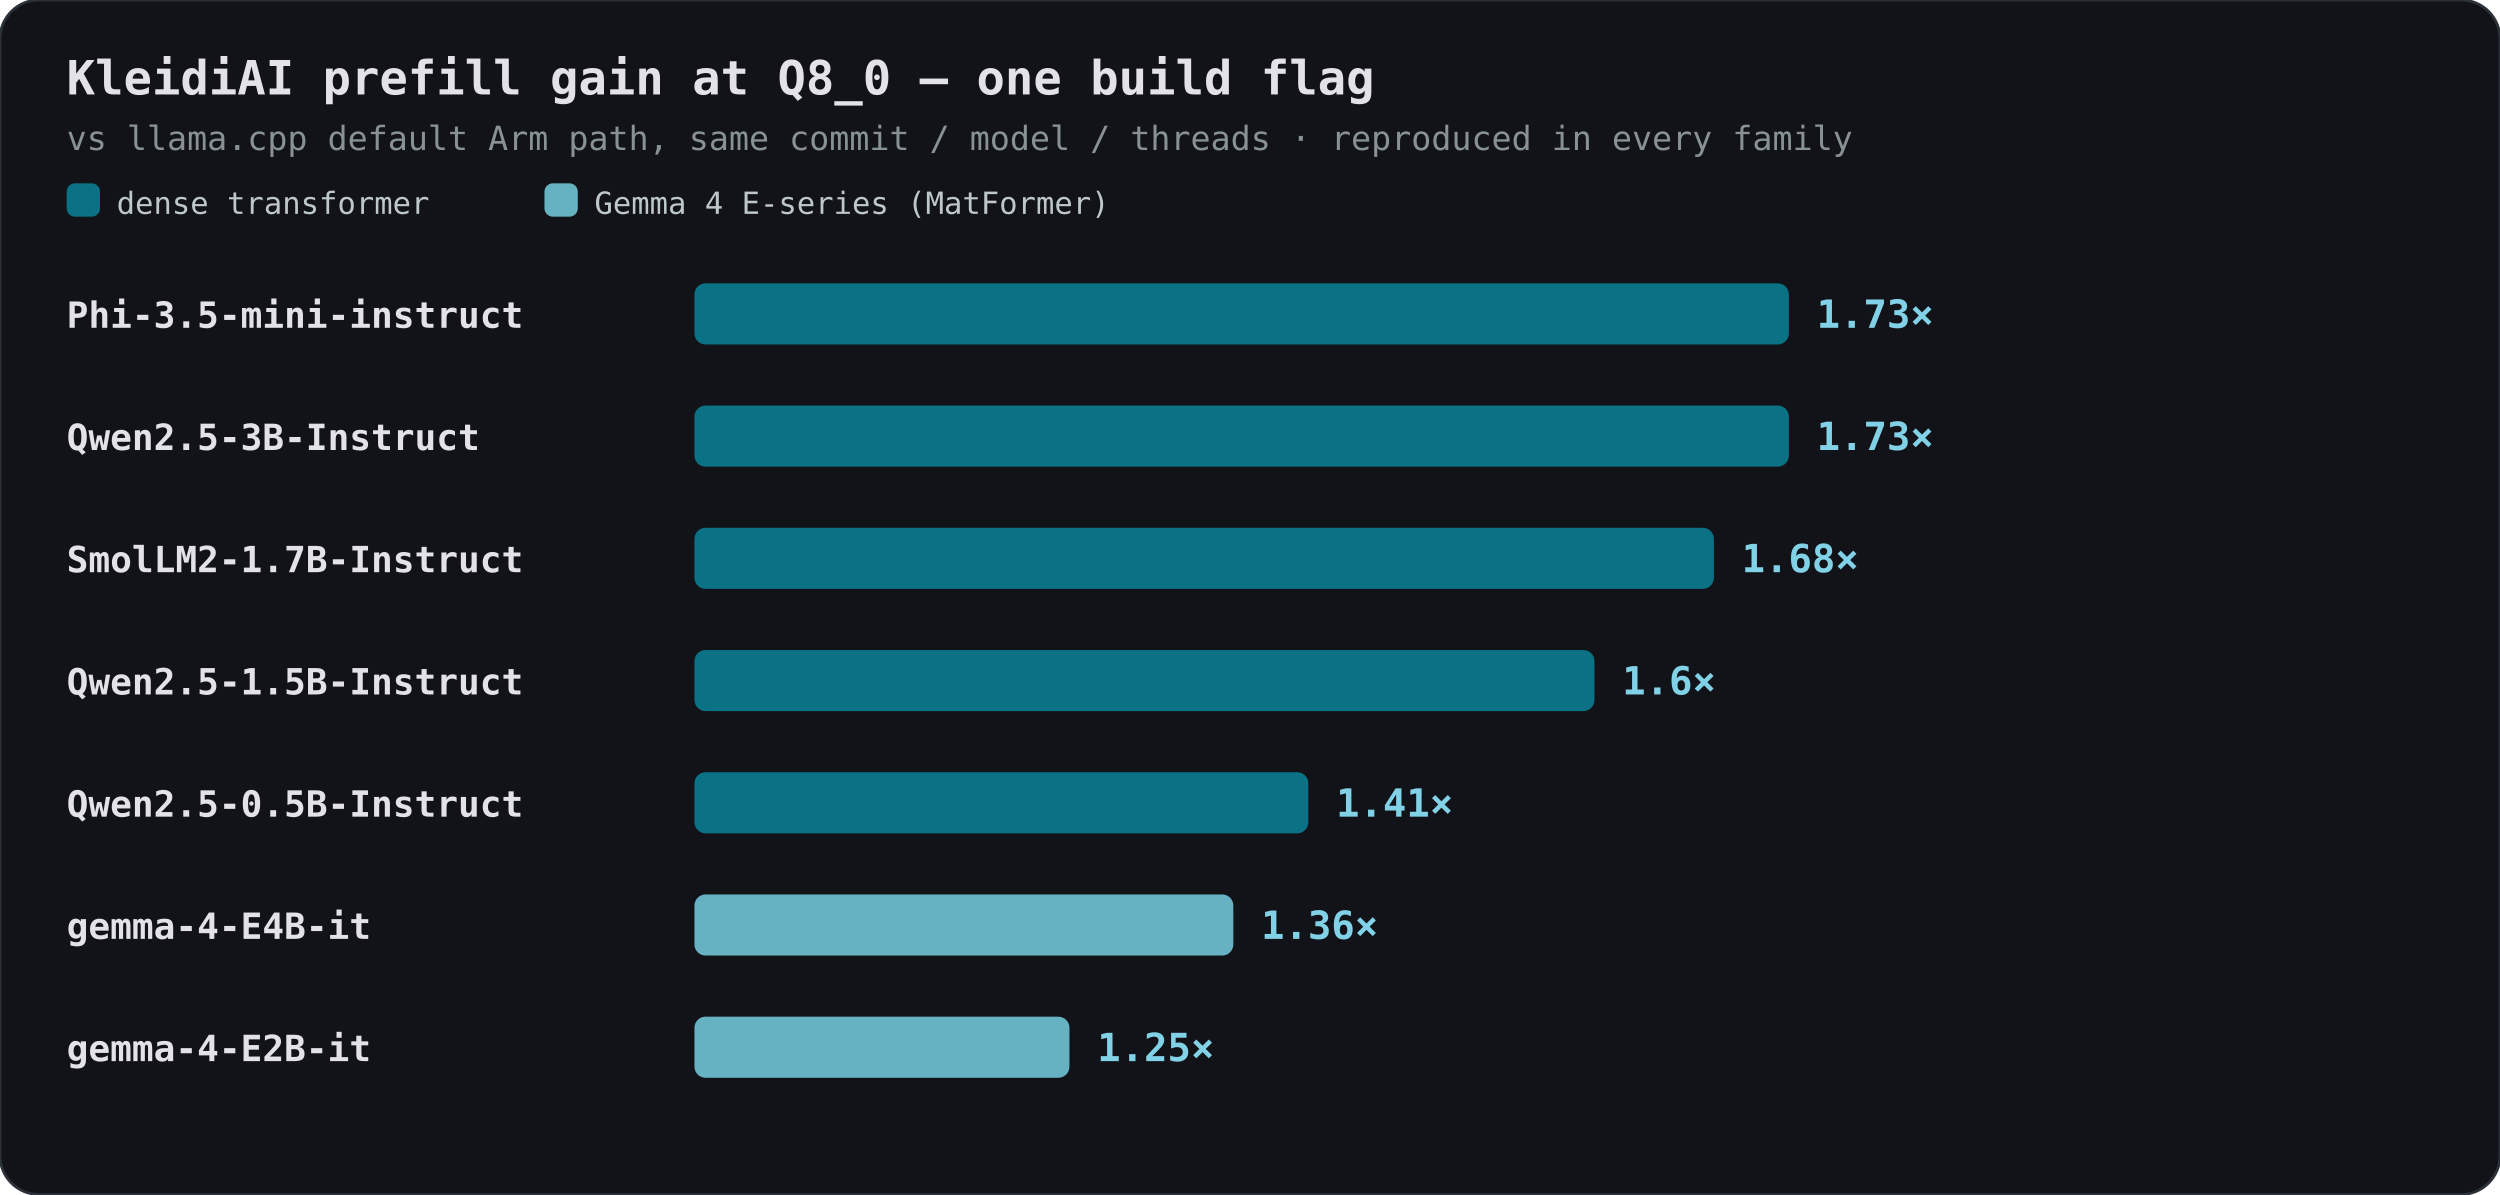
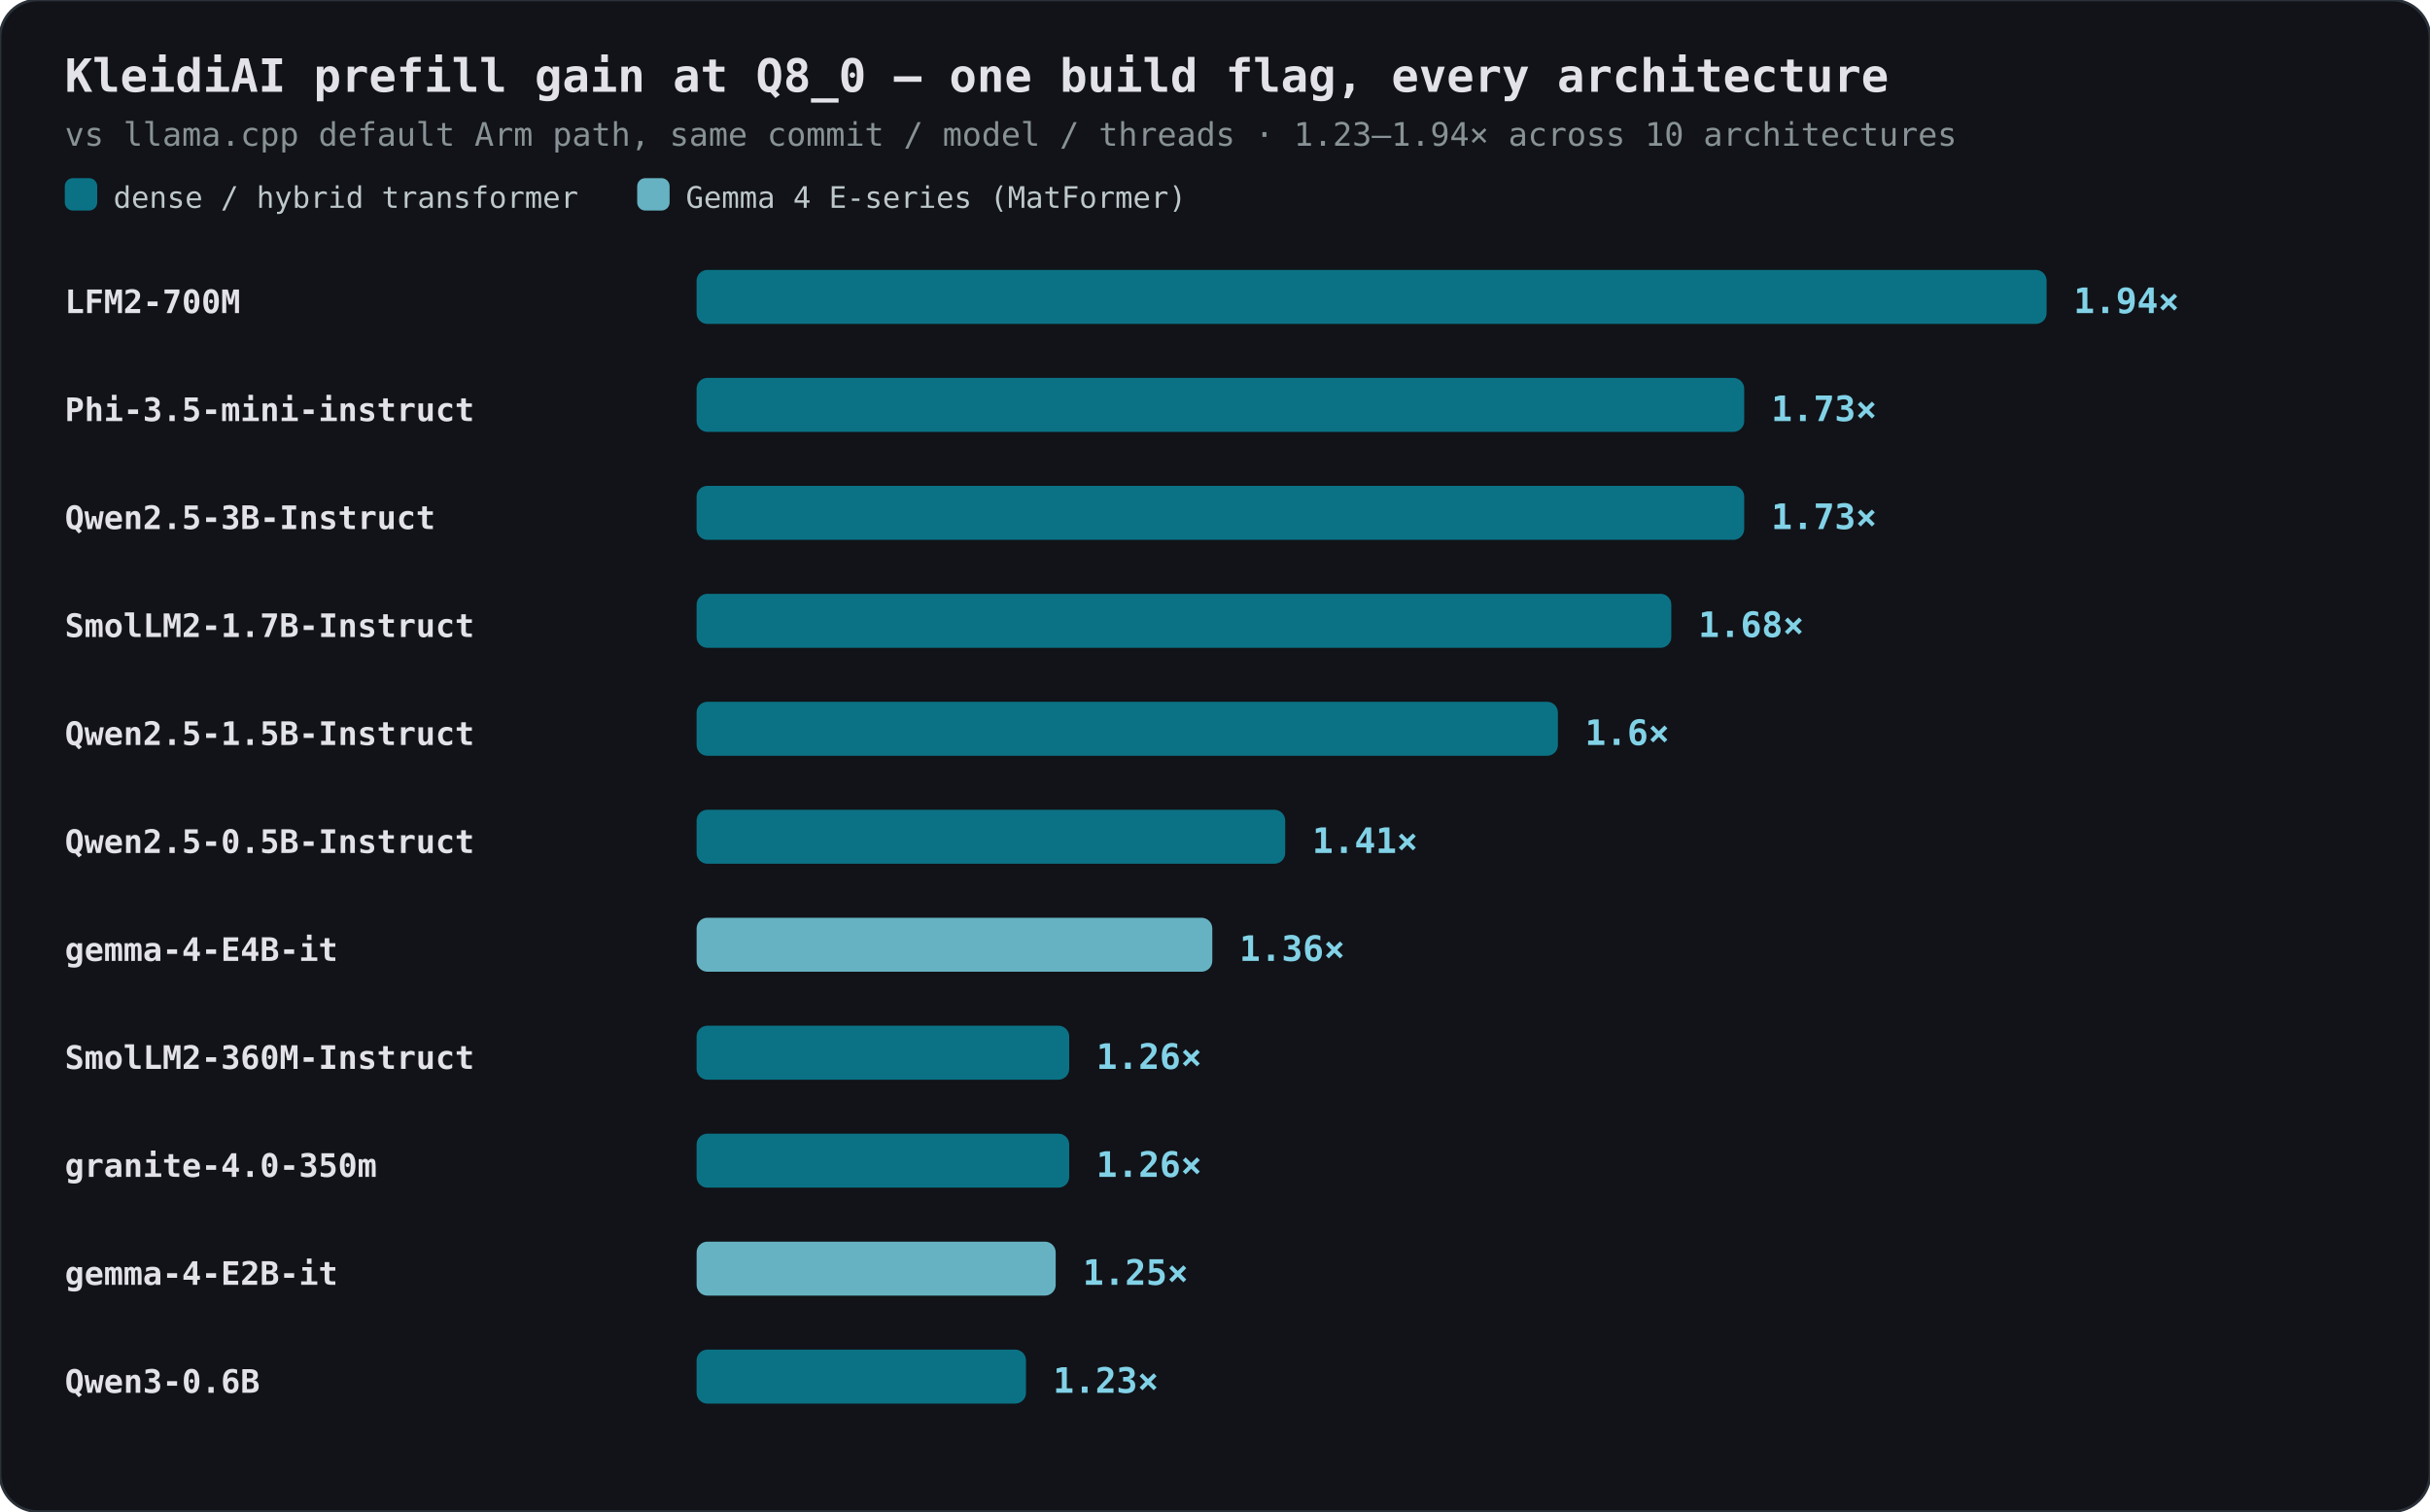
- <svg xmlns="http://www.w3.org/2000/svg" viewBox="0 0 900 430" font-family="ui-monospace,Menlo,monospace">
-   <rect width="900" height="430" rx="14" fill="#111318" stroke="#2b3139" />
-   <text x="24" y="34" fill="#e2e2e8" font-size="17" font-weight="700">KleidiAI prefill gain at Q8_0 — one build flag</text>
-   <text x="24" y="54" fill="#889296" font-size="12">vs llama.cpp default Arm path, same commit / model / threads · reproduced in every family</text>
+ <svg xmlns="http://www.w3.org/2000/svg" viewBox="0 0 900 560" font-family="ui-monospace,Menlo,monospace">
+   <rect width="900" height="560" rx="14" fill="#111318" stroke="#2b3139" />
+   <text x="24" y="34" fill="#e2e2e8" font-size="17" font-weight="700">KleidiAI prefill gain at Q8_0 — one build flag, every architecture</text>
+   <text x="24" y="54" fill="#889296" font-size="12">vs llama.cpp default Arm path, same commit / model / threads · 1.23–1.94× across 10 architectures</text>
  <rect x="24" y="66" width="12" height="12" rx="3" fill="#0b7285" />
-   <text x="42" y="77" fill="#bec8cc" font-size="11">dense transformer</text>
-   <rect x="196" y="66" width="12" height="12" rx="3" fill="#66b2c2" />
-   <text x="214" y="77" fill="#bec8cc" font-size="11">Gemma 4 E-series (MatFormer)</text>
-   <style>.lbl{fill:#e2e2e8;font-size:13px;font-weight:600}.val{fill:#82d2e7;font-size:14px;font-weight:700}</style>
-   <text x="24" y="118" class="lbl">Phi-3.5-mini-instruct</text>
-   <rect x="250" y="102" width="394" height="22" rx="4" fill="#0b7285" />
-   <text x="654" y="118" class="val">1.73×</text>
-   <text x="24" y="162" class="lbl">Qwen2.5-3B-Instruct</text>
-   <rect x="250" y="146" width="394" height="22" rx="4" fill="#0b7285" />
-   <text x="654" y="162" class="val">1.73×</text>
-   <text x="24" y="206" class="lbl">SmolLM2-1.7B-Instruct</text>
-   <rect x="250" y="190" width="367" height="22" rx="4" fill="#0b7285" />
-   <text x="627" y="206" class="val">1.68×</text>
-   <text x="24" y="250" class="lbl">Qwen2.5-1.5B-Instruct</text>
-   <rect x="250" y="234" width="324" height="22" rx="4" fill="#0b7285" />
-   <text x="584" y="250" class="val">1.6×</text>
-   <text x="24" y="294" class="lbl">Qwen2.5-0.5B-Instruct</text>
-   <rect x="250" y="278" width="221" height="22" rx="4" fill="#0b7285" />
-   <text x="481" y="294" class="val">1.41×</text>
-   <text x="24" y="338" class="lbl">gemma-4-E4B-it</text>
-   <rect x="250" y="322" width="194" height="22" rx="4" fill="#66b2c2" />
-   <text x="454" y="338" class="val">1.36×</text>
-   <text x="24" y="382" class="lbl">gemma-4-E2B-it</text>
-   <rect x="250" y="366" width="135" height="22" rx="4" fill="#66b2c2" />
-   <text x="395" y="382" class="val">1.25×</text>
+   <text x="42" y="77" fill="#bec8cc" font-size="11">dense / hybrid transformer</text>
+   <rect x="236" y="66" width="12" height="12" rx="3" fill="#66b2c2" />
+   <text x="254" y="77" fill="#bec8cc" font-size="11">Gemma 4 E-series (MatFormer)</text>
+   <style>.lbl{fill:#e2e2e8;font-size:12px;font-weight:600}.val{fill:#82d2e7;font-size:13px;font-weight:700}</style>
+   <text x="24" y="116" class="lbl">LFM2-700M</text>
+   <rect x="258" y="100" width="500" height="20" rx="4" fill="#0b7285" />
+   <text x="768" y="116" class="val">1.94×</text>
+   <text x="24" y="156" class="lbl">Phi-3.5-mini-instruct</text>
+   <rect x="258" y="140" width="388" height="20" rx="4" fill="#0b7285" />
+   <text x="656" y="156" class="val">1.73×</text>
+   <text x="24" y="196" class="lbl">Qwen2.5-3B-Instruct</text>
+   <rect x="258" y="180" width="388" height="20" rx="4" fill="#0b7285" />
+   <text x="656" y="196" class="val">1.73×</text>
+   <text x="24" y="236" class="lbl">SmolLM2-1.7B-Instruct</text>
+   <rect x="258" y="220" width="361" height="20" rx="4" fill="#0b7285" />
+   <text x="629" y="236" class="val">1.68×</text>
+   <text x="24" y="276" class="lbl">Qwen2.5-1.5B-Instruct</text>
+   <rect x="258" y="260" width="319" height="20" rx="4" fill="#0b7285" />
+   <text x="587" y="276" class="val">1.6×</text>
+   <text x="24" y="316" class="lbl">Qwen2.5-0.5B-Instruct</text>
+   <rect x="258" y="300" width="218" height="20" rx="4" fill="#0b7285" />
+   <text x="486" y="316" class="val">1.41×</text>
+   <text x="24" y="356" class="lbl">gemma-4-E4B-it</text>
+   <rect x="258" y="340" width="191" height="20" rx="4" fill="#66b2c2" />
+   <text x="459" y="356" class="val">1.36×</text>
+   <text x="24" y="396" class="lbl">SmolLM2-360M-Instruct</text>
+   <rect x="258" y="380" width="138" height="20" rx="4" fill="#0b7285" />
+   <text x="406" y="396" class="val">1.26×</text>
+   <text x="24" y="436" class="lbl">granite-4.0-350m</text>
+   <rect x="258" y="420" width="138" height="20" rx="4" fill="#0b7285" />
+   <text x="406" y="436" class="val">1.26×</text>
+   <text x="24" y="476" class="lbl">gemma-4-E2B-it</text>
+   <rect x="258" y="460" width="133" height="20" rx="4" fill="#66b2c2" />
+   <text x="401" y="476" class="val">1.25×</text>
+   <text x="24" y="516" class="lbl">Qwen3-0.6B</text>
+   <rect x="258" y="500" width="122" height="20" rx="4" fill="#0b7285" />
+   <text x="390" y="516" class="val">1.23×</text>
</svg>
